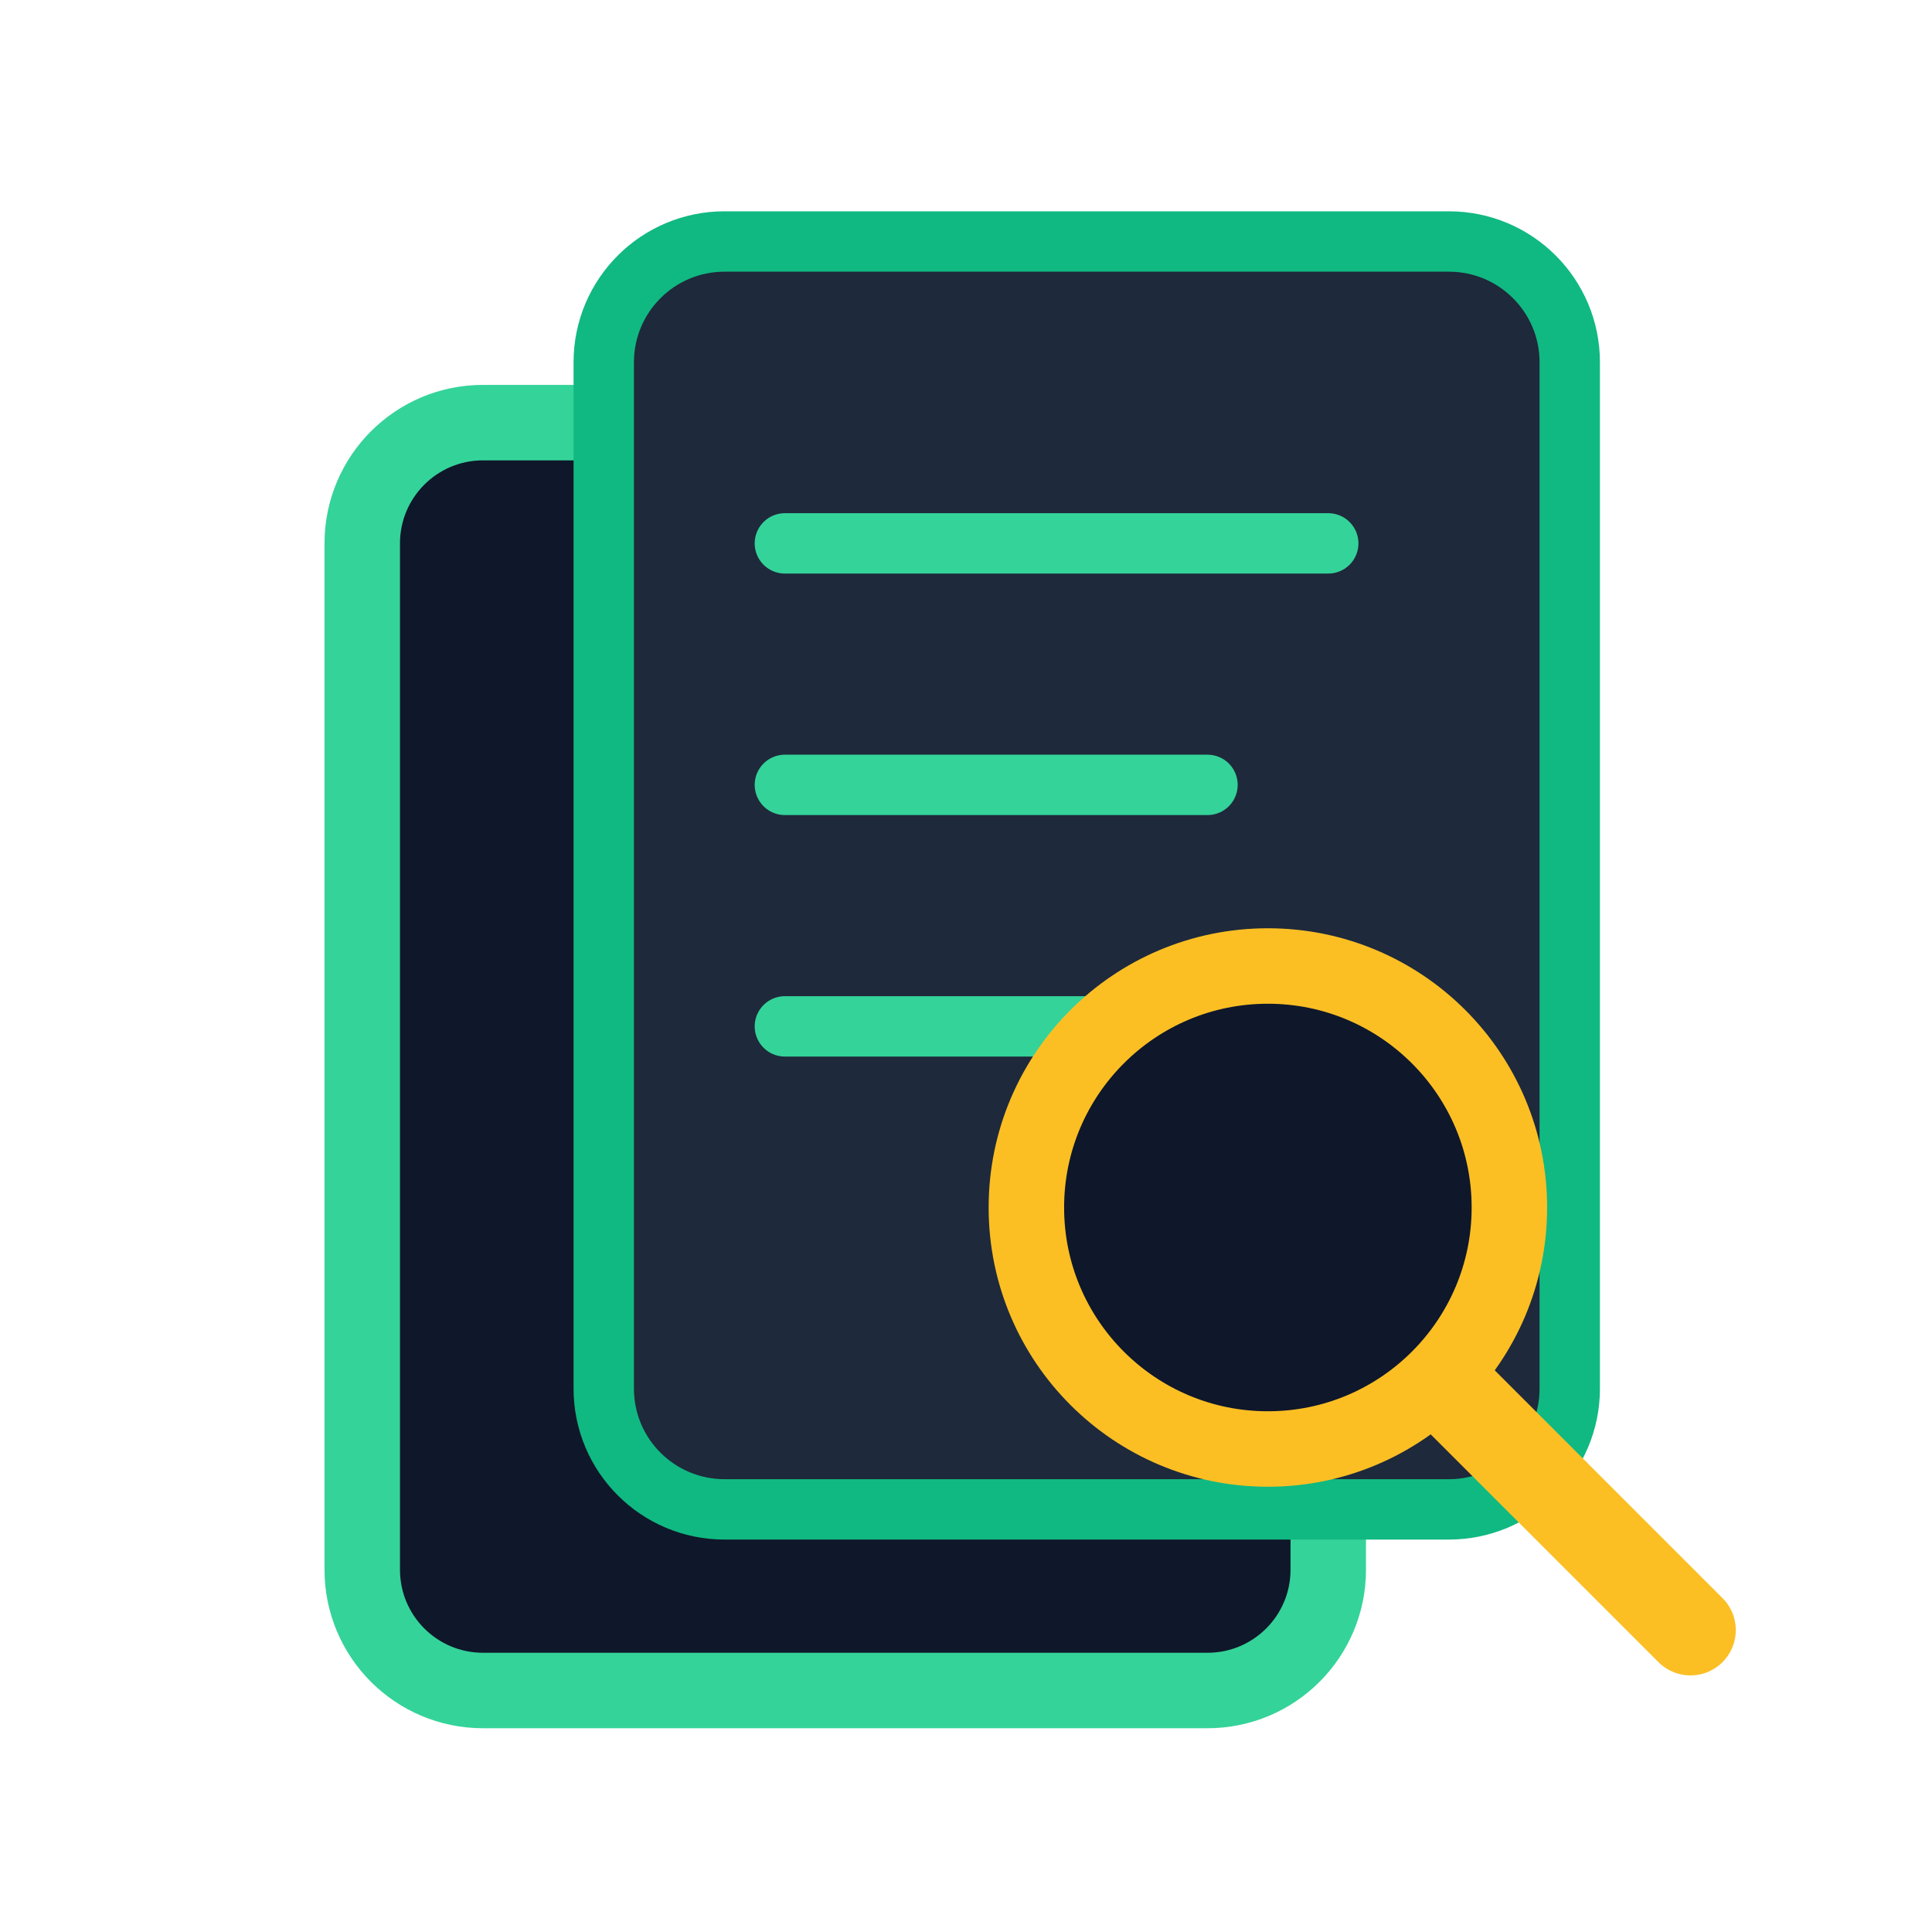
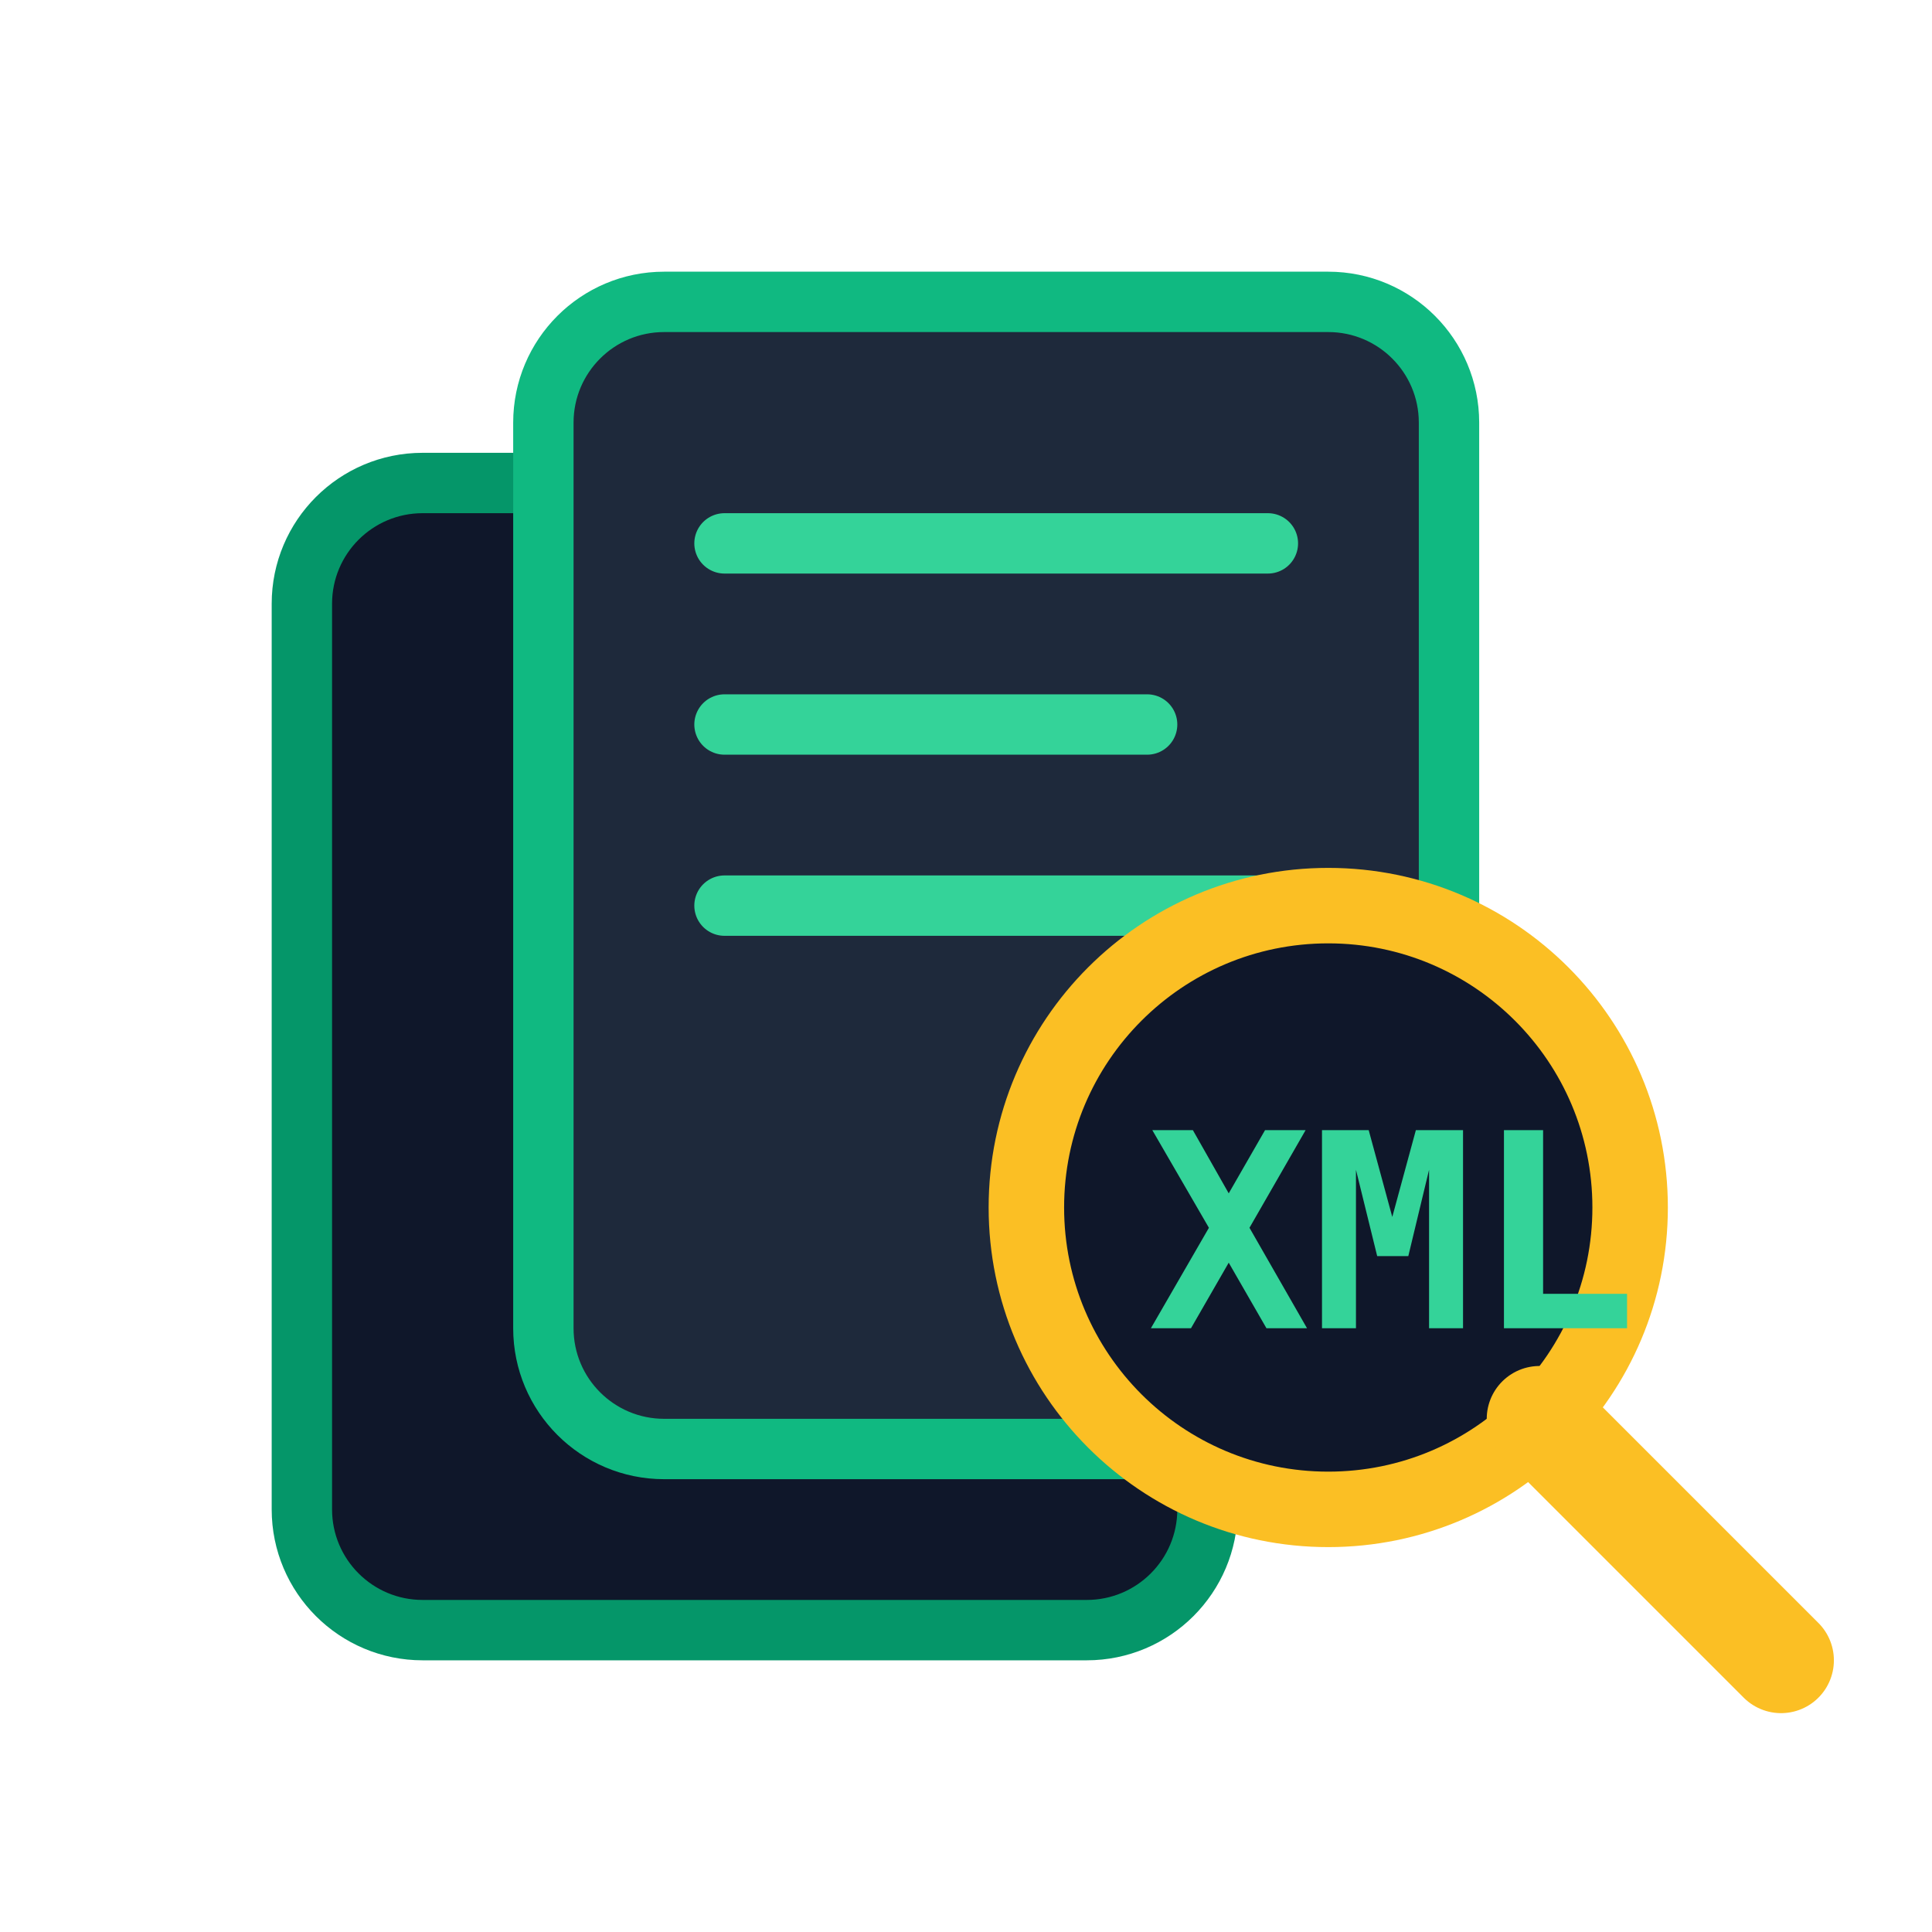
<svg xmlns="http://www.w3.org/2000/svg" viewBox="0 0 64 64" width="64" height="64">
-   <rect x="12" y="14" width="32" height="42" rx="4" fill="#0f172a" stroke="#34d399" stroke-width="2.5" />
-   <rect x="20" y="8" width="32" height="42" rx="4" fill="#1e293b" stroke="#10b981" stroke-width="2" />
-   <line x1="26" y1="18" x2="44" y2="18" stroke="#34d399" stroke-width="2" stroke-linecap="round" />
-   <line x1="26" y1="26" x2="40" y2="26" stroke="#34d399" stroke-width="2" stroke-linecap="round" />
-   <line x1="26" y1="34" x2="44" y2="34" stroke="#34d399" stroke-width="2" stroke-linecap="round" />
-   <circle cx="42" cy="40" r="8" fill="#0f172a" stroke="#fbbf24" stroke-width="2.5" />
-   <line x1="48" y1="46" x2="56" y2="54" stroke="#fbbf24" stroke-width="3" stroke-linecap="round" />
+   <rect x="10" y="16" width="30" height="38" rx="4" fill="#0f172a" stroke="#059669" stroke-width="2" />
+   <rect x="18" y="10" width="30" height="38" rx="4" fill="#1e293b" stroke="#10b981" stroke-width="2" />
+   <line x1="24" y1="18" x2="42" y2="18" stroke="#34d399" stroke-width="2" stroke-linecap="round" />
+   <line x1="24" y1="24" x2="38" y2="24" stroke="#34d399" stroke-width="2" stroke-linecap="round" />
+   <line x1="24" y1="30" x2="42" y2="30" stroke="#34d399" stroke-width="2" stroke-linecap="round" />
+   <circle cx="44" cy="40" r="10" fill="#0f172a" stroke="#fbbf24" stroke-width="2.5" />
+   <line x1="51" y1="47" x2="59" y2="55" stroke="#fbbf24" stroke-width="3.5" stroke-linecap="round" />
+   <text x="38" y="44" font-family="monospace" font-size="9" fill="#34d399" font-weight="bold">XML</text>
</svg>
